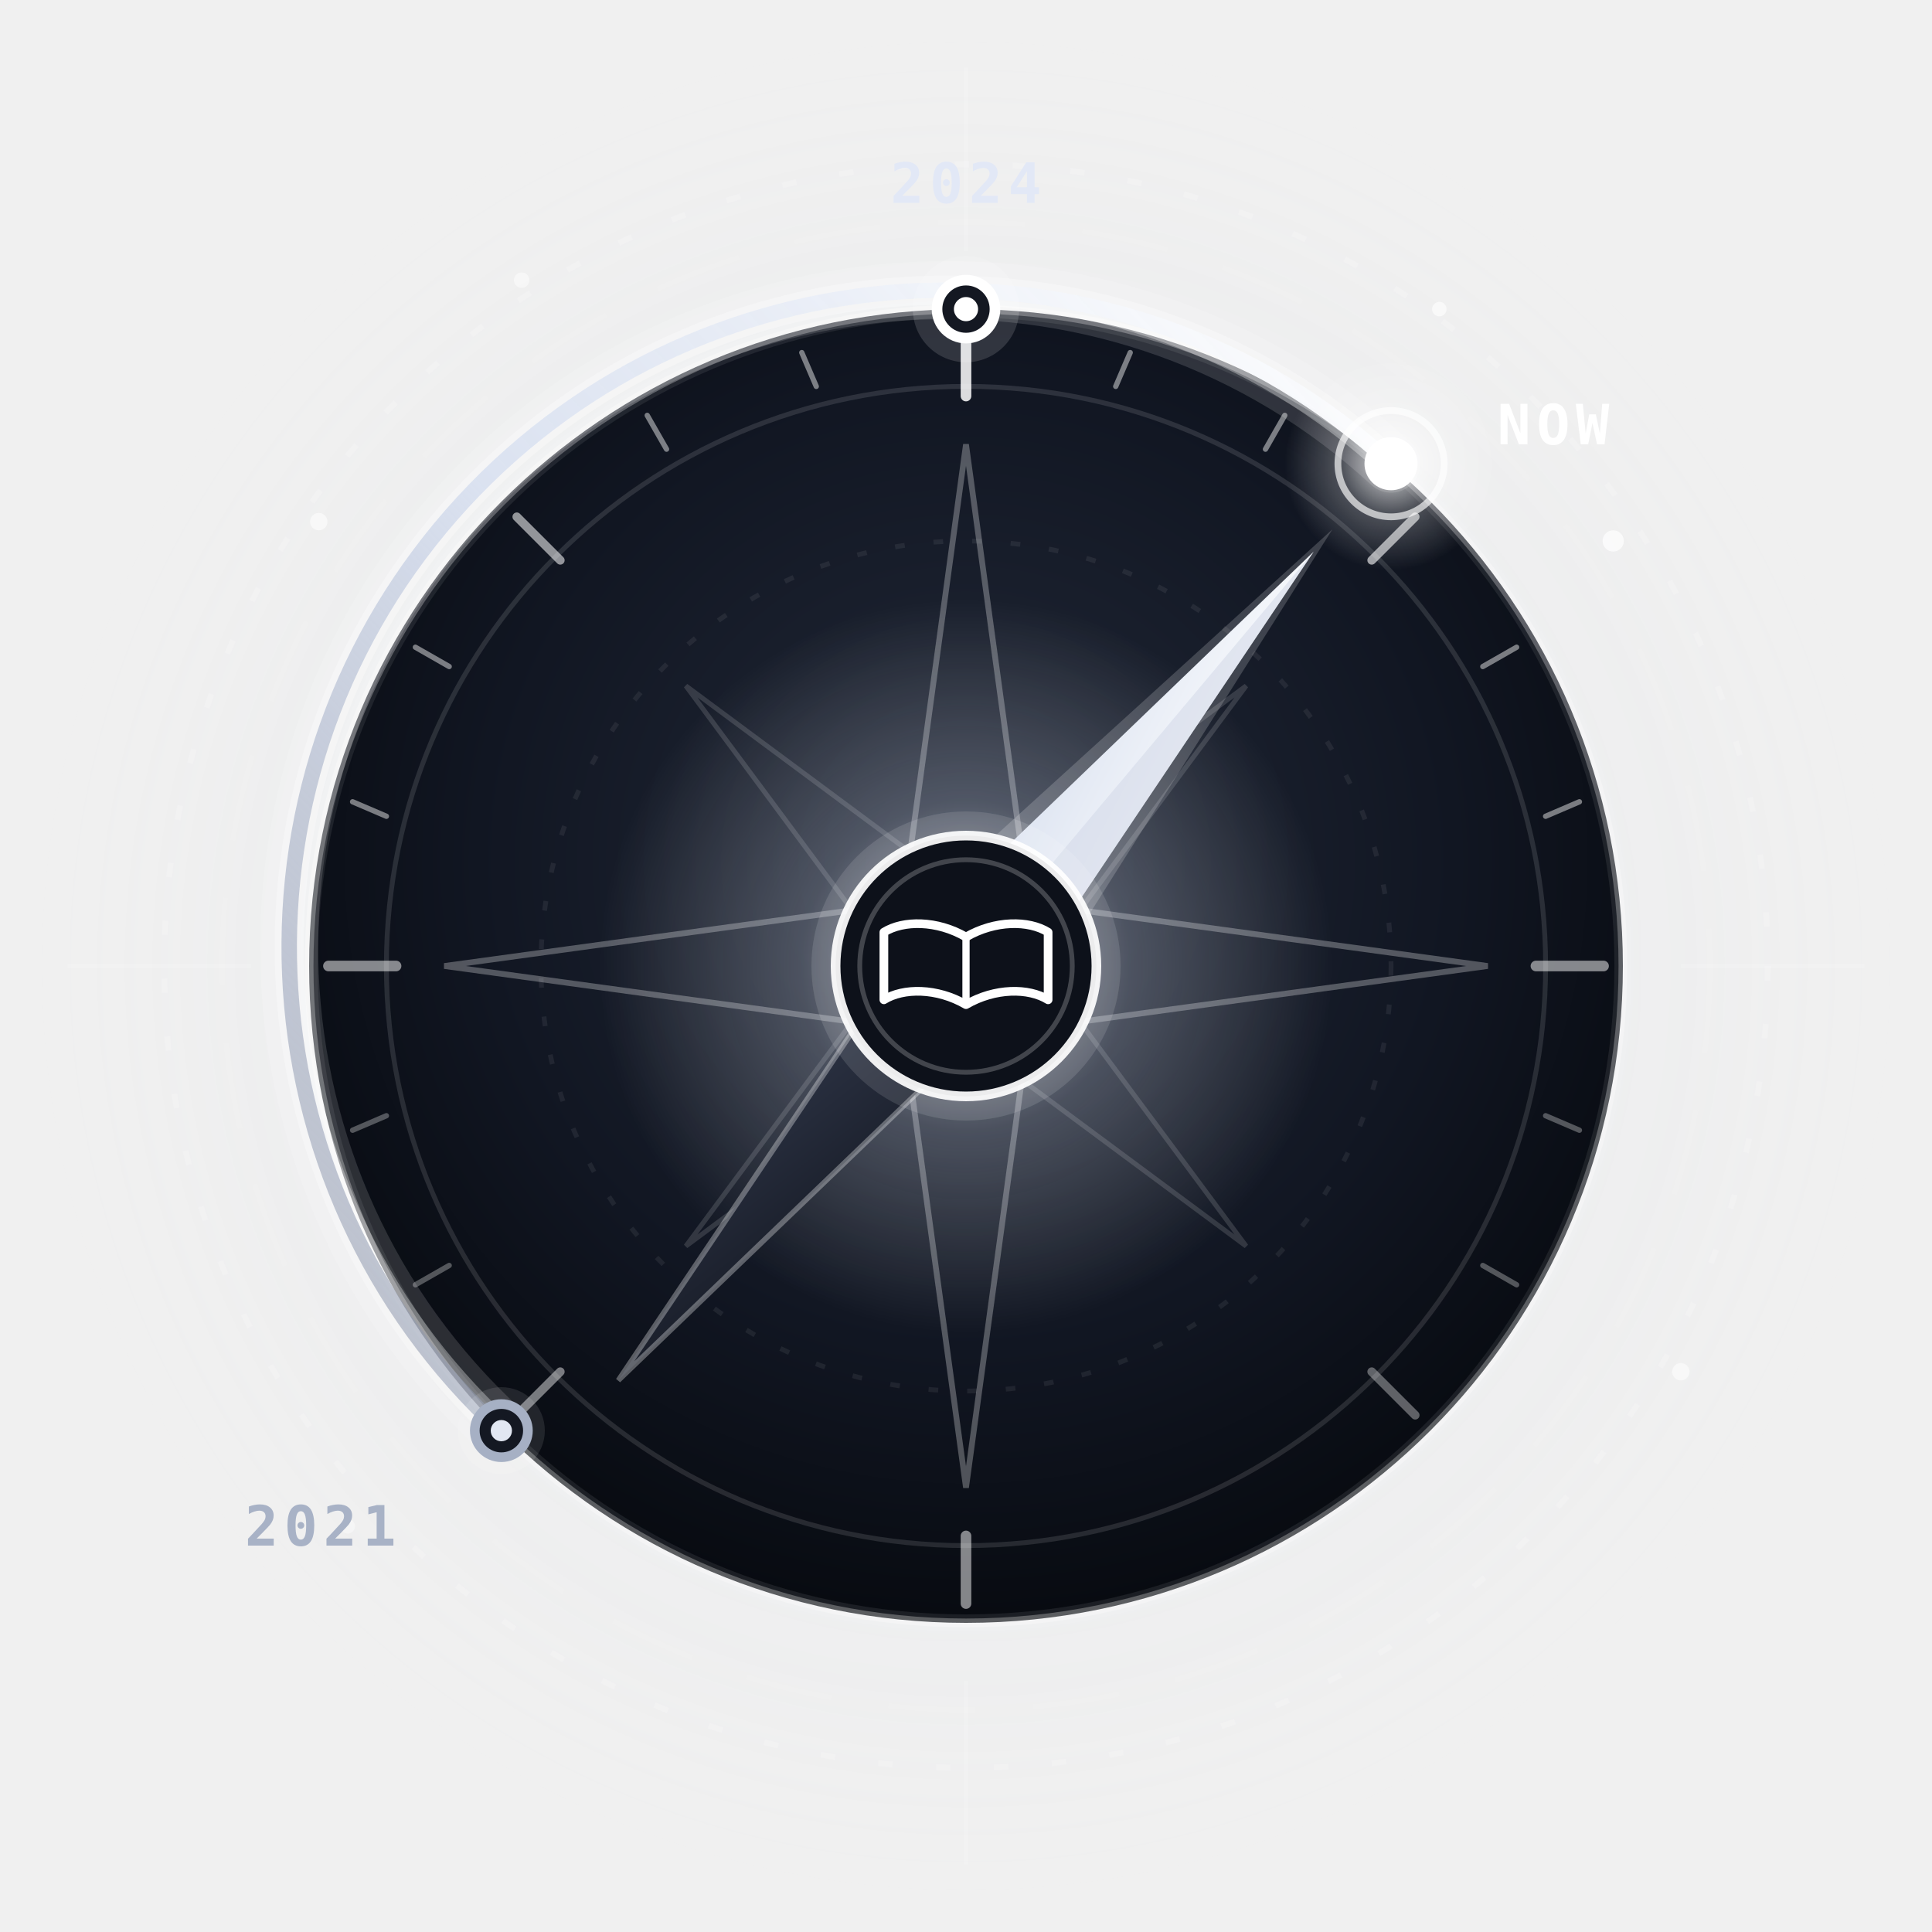
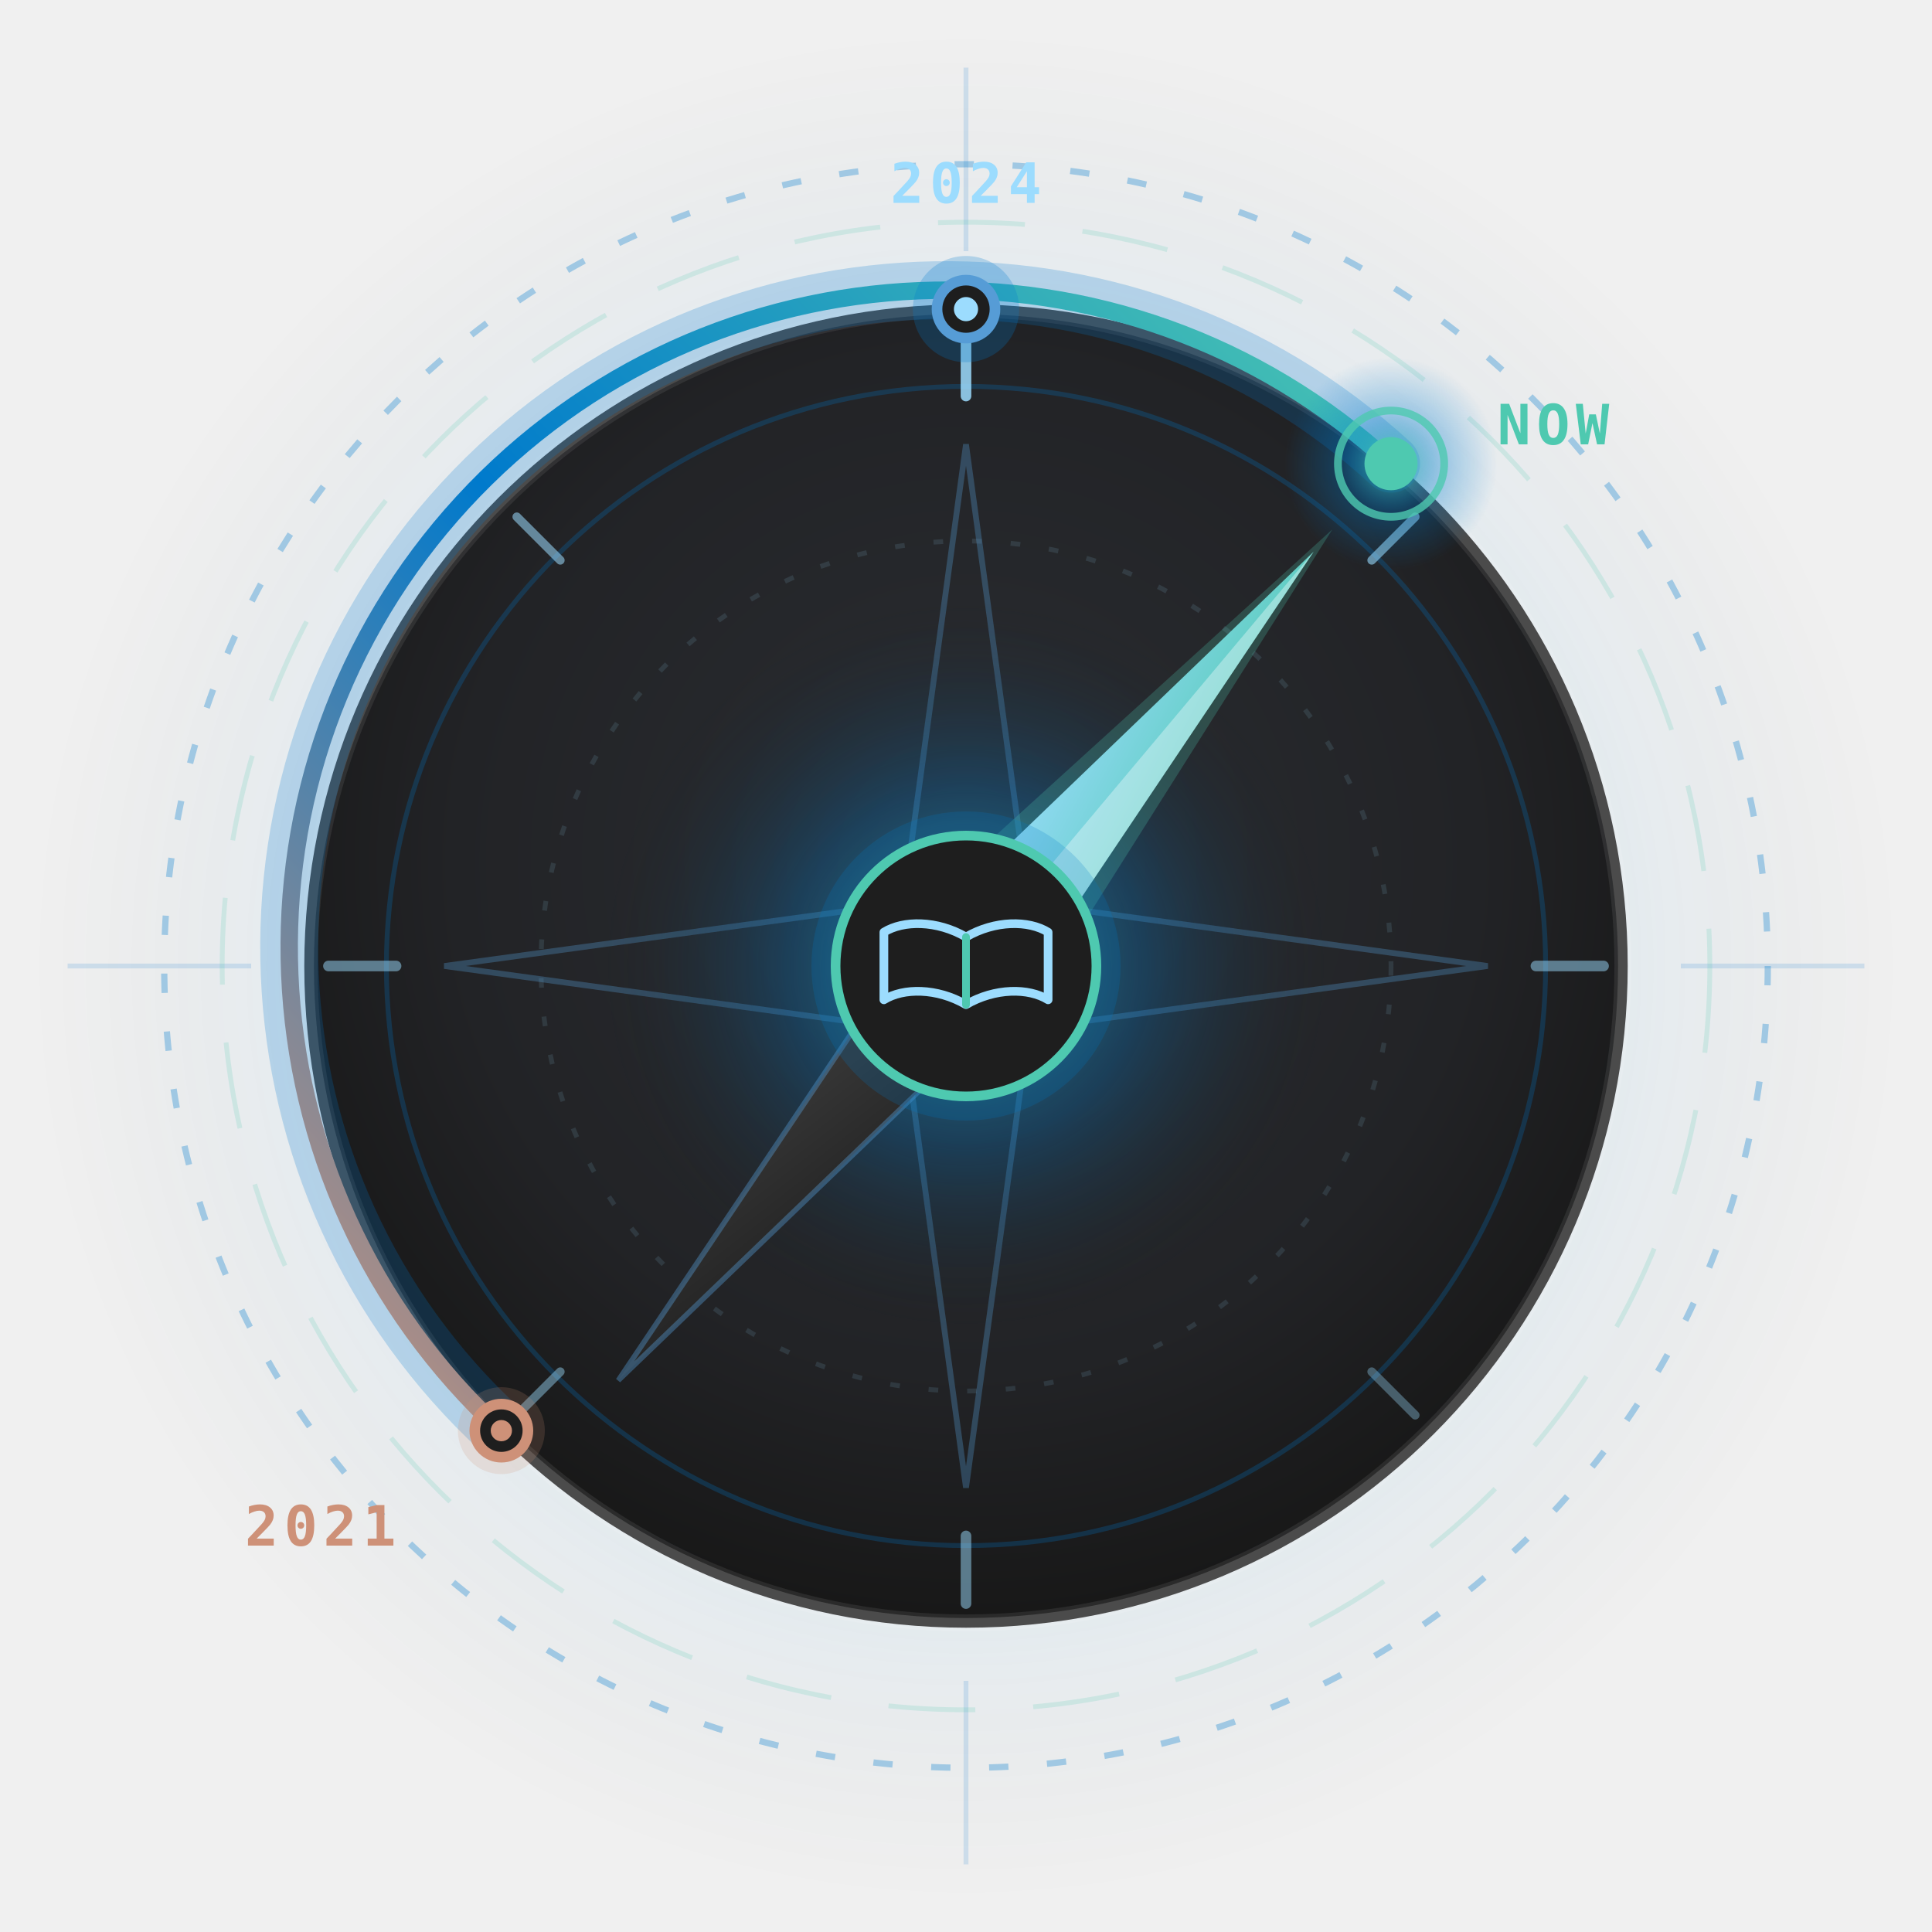
<svg xmlns="http://www.w3.org/2000/svg" viewBox="0 0 400 400" width="100%" height="100%" aria-hidden="true">
  <defs>
    <radialGradient id="compassAuraOuter" cx="50%" cy="50%" r="50%">
-       <stop offset="0%" stop-color="#ffffff" stop-opacity="0.30" />
-       <stop offset="38%" stop-color="#dfe6f6" stop-opacity="0.13" />
-       <stop offset="70%" stop-color="#b8c4dc" stop-opacity="0.04" />
-       <stop offset="100%" stop-color="#ffffff" stop-opacity="0" />
+       <stop offset="0%" stop-color="#007acc" stop-opacity="0.34" />
+       <stop offset="42%" stop-color="#4ec9b0" stop-opacity="0.14" />
+       <stop offset="75%" stop-color="#007acc" stop-opacity="0.04" />
+       <stop offset="100%" stop-color="#1e1e1e" stop-opacity="0" />
    </radialGradient>
    <radialGradient id="coreGlow" cx="50%" cy="50%" r="50%">
-       <stop offset="0%" stop-color="#ffffff" stop-opacity="0.68" />
-       <stop offset="45%" stop-color="#e8eefc" stop-opacity="0.24" />
-       <stop offset="100%" stop-color="#ffffff" stop-opacity="0" />
+       <stop offset="0%" stop-color="#4ec9b0" stop-opacity="0.65" />
+       <stop offset="48%" stop-color="#007acc" stop-opacity="0.28" />
+       <stop offset="100%" stop-color="#1e1e1e" stop-opacity="0" />
    </radialGradient>
    <radialGradient id="beaconGlow" cx="50%" cy="50%" r="50%">
-       <stop offset="0%" stop-color="#ffffff" stop-opacity="0.85" />
-       <stop offset="45%" stop-color="#ffffff" stop-opacity="0.28" />
-       <stop offset="100%" stop-color="#ffffff" stop-opacity="0" />
+       <stop offset="0%" stop-color="#4ec9b0" stop-opacity="0.9" />
+       <stop offset="45%" stop-color="#007acc" stop-opacity="0.35" />
+       <stop offset="100%" stop-color="#007acc" stop-opacity="0" />
    </radialGradient>
    <radialGradient id="dialBg" cx="50%" cy="42%" r="58%">
-       <stop offset="0%" stop-color="#222938" />
-       <stop offset="65%" stop-color="#111622" />
-       <stop offset="100%" stop-color="#080b11" />
+       <stop offset="0%" stop-color="#2a2d32" />
+       <stop offset="68%" stop-color="#222326" />
+       <stop offset="100%" stop-color="#181818" />
    </radialGradient>
    <linearGradient id="progressArcGrad" x1="0%" y1="100%" x2="100%" y2="0%">
-       <stop offset="0%" stop-color="#7c869e" stop-opacity="0.45" />
-       <stop offset="50%" stop-color="#d8e0f0" stop-opacity="0.9" />
-       <stop offset="100%" stop-color="#ffffff" stop-opacity="1" />
+       <stop offset="0%" stop-color="#ce9178" />
+       <stop offset="50%" stop-color="#007acc" />
+       <stop offset="100%" stop-color="#4ec9b0" />
    </linearGradient>
    <linearGradient id="needleNorth" x1="0%" y1="100%" x2="100%" y2="0%">
-       <stop offset="0%" stop-color="#d8e0ef" />
-       <stop offset="100%" stop-color="#ffffff" />
+       <stop offset="0%" stop-color="#9cdcfe" />
+       <stop offset="100%" stop-color="#4ec9b0" />
    </linearGradient>
    <linearGradient id="needleSouth" x1="0%" y1="0%" x2="100%" y2="100%">
-       <stop offset="0%" stop-color="#2e3547" />
-       <stop offset="100%" stop-color="#141822" />
+       <stop offset="0%" stop-color="#3c3c3c" />
+       <stop offset="100%" stop-color="#1e1e1e" />
    </linearGradient>
  </defs>
  <circle cx="200" cy="200" r="196" fill="url(#compassAuraOuter)" />
-   <g stroke="#ffffff" stroke-opacity="0.12" stroke-width="1">
+   <g stroke="#569cd6" stroke-opacity="0.22" stroke-width="1">
    <line x1="200" y1="14" x2="200" y2="52" />
    <line x1="200" y1="348" x2="200" y2="386" />
    <line x1="14" y1="200" x2="52" y2="200" />
    <line x1="348" y1="200" x2="386" y2="200" />
  </g>
  <g>
-     <circle cx="200" cy="200" r="166" fill="none" stroke="#ffffff" stroke-opacity="0.16" stroke-width="1.2" stroke-dasharray="3 9" />
-     <circle cx="200" cy="200" r="154" fill="none" stroke="#ffffff" stroke-opacity="0.08" stroke-width="1" stroke-dasharray="18 12" />
+     <circle cx="200" cy="200" r="166" fill="none" stroke="#007acc" stroke-opacity="0.32" stroke-width="1.3" stroke-dasharray="4 8" />
+     <circle cx="200" cy="200" r="154" fill="none" stroke="#4ec9b0" stroke-opacity="0.18" stroke-width="1" stroke-dasharray="18 12" />
    <animateTransform attributeName="transform" type="rotate" from="0 200 200" to="360 200 200" dur="90s" repeatCount="indefinite" />
  </g>
-   <g fill="#ffffff">
-     <circle cx="66" cy="108" r="1.8" opacity="0.55" />
-     <circle cx="334" cy="112" r="2.2" opacity="0.7" />
-     <circle cx="348" cy="284" r="1.8" opacity="0.5" />
-     <circle cx="72" cy="316" r="1.5" opacity="0.4" />
-     <circle cx="298" cy="64" r="1.5" opacity="0.6" />
-     <circle cx="108" cy="58" r="1.6" opacity="0.45" />
-   </g>
-   <circle cx="200" cy="200" r="136" fill="url(#dialBg)" stroke="rgba(255,255,255,0.28)" stroke-width="1.8" />
-   <circle cx="200" cy="200" r="120" fill="none" stroke="rgba(255,255,255,0.12)" stroke-width="1" />
-   <circle cx="200" cy="200" r="88" fill="none" stroke="rgba(255,255,255,0.07)" stroke-width="1" stroke-dasharray="2 6" />
-   <g stroke="#ffffff" stroke-linecap="round">
+   <circle cx="200" cy="200" r="136" fill="url(#dialBg)" stroke="#3c3c3c" stroke-width="2" />
+   <circle cx="200" cy="200" r="120" fill="none" stroke="#007acc" stroke-opacity="0.25" stroke-width="1" />
+   <circle cx="200" cy="200" r="88" fill="none" stroke="#9cdcfe" stroke-opacity="0.12" stroke-width="1" stroke-dasharray="2 6" />
+   <g stroke="#9cdcfe" stroke-linecap="round">
    <line x1="200" y1="68" x2="200" y2="82" stroke-width="2.2" stroke-opacity="0.85" />
    <line x1="332" y1="200" x2="318" y2="200" stroke-width="2.2" stroke-opacity="0.5" />
    <line x1="200" y1="332" x2="200" y2="318" stroke-width="2.2" stroke-opacity="0.5" />
    <line x1="68" y1="200" x2="82" y2="200" stroke-width="2.2" stroke-opacity="0.5" />
    <line x1="293" y1="107" x2="284" y2="116" stroke-width="1.8" stroke-opacity="0.6" />
    <line x1="293" y1="293" x2="284" y2="284" stroke-width="1.8" stroke-opacity="0.35" />
    <line x1="107" y1="293" x2="116" y2="284" stroke-width="1.8" stroke-opacity="0.45" />
    <line x1="107" y1="107" x2="116" y2="116" stroke-width="1.8" stroke-opacity="0.55" />
-     <line x1="234" y1="73" x2="231" y2="80" stroke-width="1.1" stroke-opacity="0.45" />
-     <line x1="266" y1="86" x2="262" y2="93" stroke-width="1.1" stroke-opacity="0.45" />
-     <line x1="314" y1="134" x2="307" y2="138" stroke-width="1.1" stroke-opacity="0.45" />
-     <line x1="327" y1="166" x2="320" y2="169" stroke-width="1.1" stroke-opacity="0.45" />
-     <line x1="166" y1="73" x2="169" y2="80" stroke-width="1.1" stroke-opacity="0.45" />
-     <line x1="134" y1="86" x2="138" y2="93" stroke-width="1.1" stroke-opacity="0.45" />
-     <line x1="86" y1="134" x2="93" y2="138" stroke-width="1.1" stroke-opacity="0.45" />
-     <line x1="73" y1="166" x2="80" y2="169" stroke-width="1.1" stroke-opacity="0.45" />
-     <line x1="73" y1="234" x2="80" y2="231" stroke-width="1.1" stroke-opacity="0.3" />
-     <line x1="86" y1="266" x2="93" y2="262" stroke-width="1.1" stroke-opacity="0.3" />
-     <line x1="327" y1="234" x2="320" y2="231" stroke-width="1.1" stroke-opacity="0.3" />
-     <line x1="314" y1="266" x2="307" y2="262" stroke-width="1.1" stroke-opacity="0.3" />
  </g>
  <circle cx="200" cy="200" r="136" fill="none" stroke="rgba(255,255,255,0.08)" stroke-width="3.5" />
-   <path d="M 103.8 296.2 A 136 136 0 1 1 288 96" fill="none" stroke="#ffffff" stroke-opacity="0.14" stroke-width="12" stroke-linecap="round" />
-   <path d="M 103.8 296.2 A 136 136 0 1 1 288 96" fill="none" stroke="#ffffff" stroke-opacity="0.32" stroke-width="6" stroke-linecap="round" />
-   <path d="M 103.8 296.2 A 136 136 0 1 1 288 96" fill="none" stroke="url(#progressArcGrad)" stroke-width="3.2" stroke-linecap="round" />
+   <path d="M 103.8 296.2 A 136 136 0 1 1 288 96" fill="none" stroke="#007acc" stroke-opacity="0.22" stroke-width="12" stroke-linecap="round" />
+   <path d="M 103.8 296.2 A 136 136 0 1 1 288 96" fill="none" stroke="url(#progressArcGrad)" stroke-width="3.6" stroke-linecap="round" />
  <g>
-     <circle cx="103.8" cy="296.2" r="9" fill="#ffffff" fill-opacity="0.1" />
-     <circle cx="103.8" cy="296.2" r="5.5" fill="#141822" stroke="#a6b0c4" stroke-width="2" />
-     <circle cx="103.8" cy="296.2" r="2.2" fill="#e2e7f2" />
+     <circle cx="103.8" cy="296.2" r="9" fill="#ce9178" fill-opacity="0.18" />
+     <circle cx="103.8" cy="296.2" r="5.5" fill="#1e1e1e" stroke="#ce9178" stroke-width="2.2" />
+     <circle cx="103.8" cy="296.2" r="2.2" fill="#ce9178" />
  </g>
  <g>
-     <circle cx="200" cy="64" r="11" fill="#ffffff" fill-opacity="0.14" />
-     <circle cx="200" cy="64" r="6" fill="#141822" stroke="#ffffff" stroke-width="2.2" />
-     <circle cx="200" cy="64" r="2.5" fill="#ffffff" />
+     <circle cx="200" cy="64" r="11" fill="#007acc" fill-opacity="0.24" />
+     <circle cx="200" cy="64" r="6" fill="#1e1e1e" stroke="#569cd6" stroke-width="2.2" />
+     <circle cx="200" cy="64" r="2.5" fill="#9cdcfe" />
  </g>
  <g>
    <circle cx="288" cy="96" r="22" fill="url(#beaconGlow)" />
-     <circle cx="288" cy="96" r="11" fill="none" stroke="#ffffff" stroke-width="1.4" stroke-opacity="0.65">
-       <animate attributeName="r" values="8;18;8" dur="2.8s" repeatCount="indefinite" />
-       <animate attributeName="stroke-opacity" values="0.75;0;0.75" dur="2.8s" repeatCount="indefinite" />
+     <circle cx="288" cy="96" r="11" fill="none" stroke="#4ec9b0" stroke-width="1.6" stroke-opacity="0.8">
+       <animate attributeName="r" values="8;19;8" dur="2.6s" repeatCount="indefinite" />
+       <animate attributeName="stroke-opacity" values="0.85;0;0.85" dur="2.6s" repeatCount="indefinite" />
    </circle>
-     <circle cx="288" cy="96" r="5.5" fill="#ffffff" />
+     <circle cx="288" cy="96" r="5.5" fill="#4ec9b0" />
  </g>
-   <g stroke="#ffffff" fill="none">
-     <polygon points="200,92 213,187 308,200 213,213 200,308 187,213 92,200 187,187" stroke-opacity="0.28" stroke-width="1.2" />
-     <polygon points="142,142 200,185 258,142 215,200 258,258 200,215 142,258 185,200" stroke-opacity="0.14" stroke-width="1" />
+   <g stroke="#569cd6" fill="none">
+     <polygon points="200,92 213,187 308,200 213,213 200,308 187,213 92,200 187,187" stroke-opacity="0.32" stroke-width="1.2" />
  </g>
  <circle cx="200" cy="200" r="76" fill="url(#coreGlow)" />
  <g transform="rotate(40 200 200)">
-     <polygon points="200,82 216,200 184,200" fill="#ffffff" opacity="0.18" />
+     <polygon points="200,82 216,200 184,200" fill="#4ec9b0" opacity="0.24" />
    <polygon points="200,88 212,200 188,200" fill="url(#needleNorth)" />
-     <polygon points="200,88 200,200 212,200" fill="#cfd6e6" opacity="0.5" />
-     <polygon points="200,312 212,200 188,200" fill="url(#needleSouth)" stroke="rgba(255,255,255,0.32)" stroke-width="1.1" />
+     <polygon points="200,88 200,200 212,200" fill="#ffffff" opacity="0.35" />
+     <polygon points="200,312 212,200 188,200" fill="url(#needleSouth)" stroke="#569cd6" stroke-opacity="0.4" stroke-width="1.1" />
  </g>
  <g>
-     <circle cx="200" cy="200" r="32" fill="#ffffff" fill-opacity="0.12" />
-     <circle cx="200" cy="200" r="27" fill="#0d111a" stroke="#ffffff" stroke-width="2" stroke-opacity="0.92" />
-     <circle cx="200" cy="200" r="22" fill="none" stroke="rgba(255,255,255,0.22)" stroke-width="1" />
-     <path d="M 200 194 C 194 190.5, 187 190.5, 183 193 L 183 207 C 187 204.5, 194 204.5, 200 208 C 206 204.5, 213 204.5, 217 207 L 217 193 C 213 190.5, 206 190.5, 200 194 Z" fill="none" stroke="#ffffff" stroke-width="1.8" stroke-linejoin="round" />
-     <line x1="200" y1="194" x2="200" y2="208" stroke="#ffffff" stroke-width="1.5" stroke-linecap="round" />
+     <circle cx="200" cy="200" r="32" fill="#007acc" fill-opacity="0.2" />
+     <circle cx="200" cy="200" r="27" fill="#1e1e1e" stroke="#4ec9b0" stroke-width="2" />
+     <path d="M 200 194 C 194 190.5, 187 190.5, 183 193 L 183 207 C 187 204.5, 194 204.5, 200 208 C 206 204.5, 213 204.5, 217 207 L 217 193 C 213 190.5, 206 190.5, 200 194 Z" fill="none" stroke="#9cdcfe" stroke-width="1.8" stroke-linejoin="round" />
+     <line x1="200" y1="194" x2="200" y2="208" stroke="#4ec9b0" stroke-width="1.6" stroke-linecap="round" />
  </g>
  <g font-family="ui-monospace, SFMono-Regular, Menlo, Monaco, Consolas, monospace" font-weight="700" letter-spacing="1.2">
-     <text x="82" y="320" fill="#a8b2c6" font-size="11.5" text-anchor="end">2021</text>
-     <text x="200" y="42" fill="#e2e8f6" font-size="11.5" text-anchor="middle">2024</text>
-     <text x="310" y="92" fill="#ffffff" font-size="11.5" text-anchor="start">NOW</text>
+     <text x="82" y="320" fill="#ce9178" font-size="11.5" text-anchor="end">2021</text>
+     <text x="200" y="42" fill="#9cdcfe" font-size="11.5" text-anchor="middle">2024</text>
+     <text x="310" y="92" fill="#4ec9b0" font-size="11.5" text-anchor="start">NOW</text>
  </g>
</svg>
